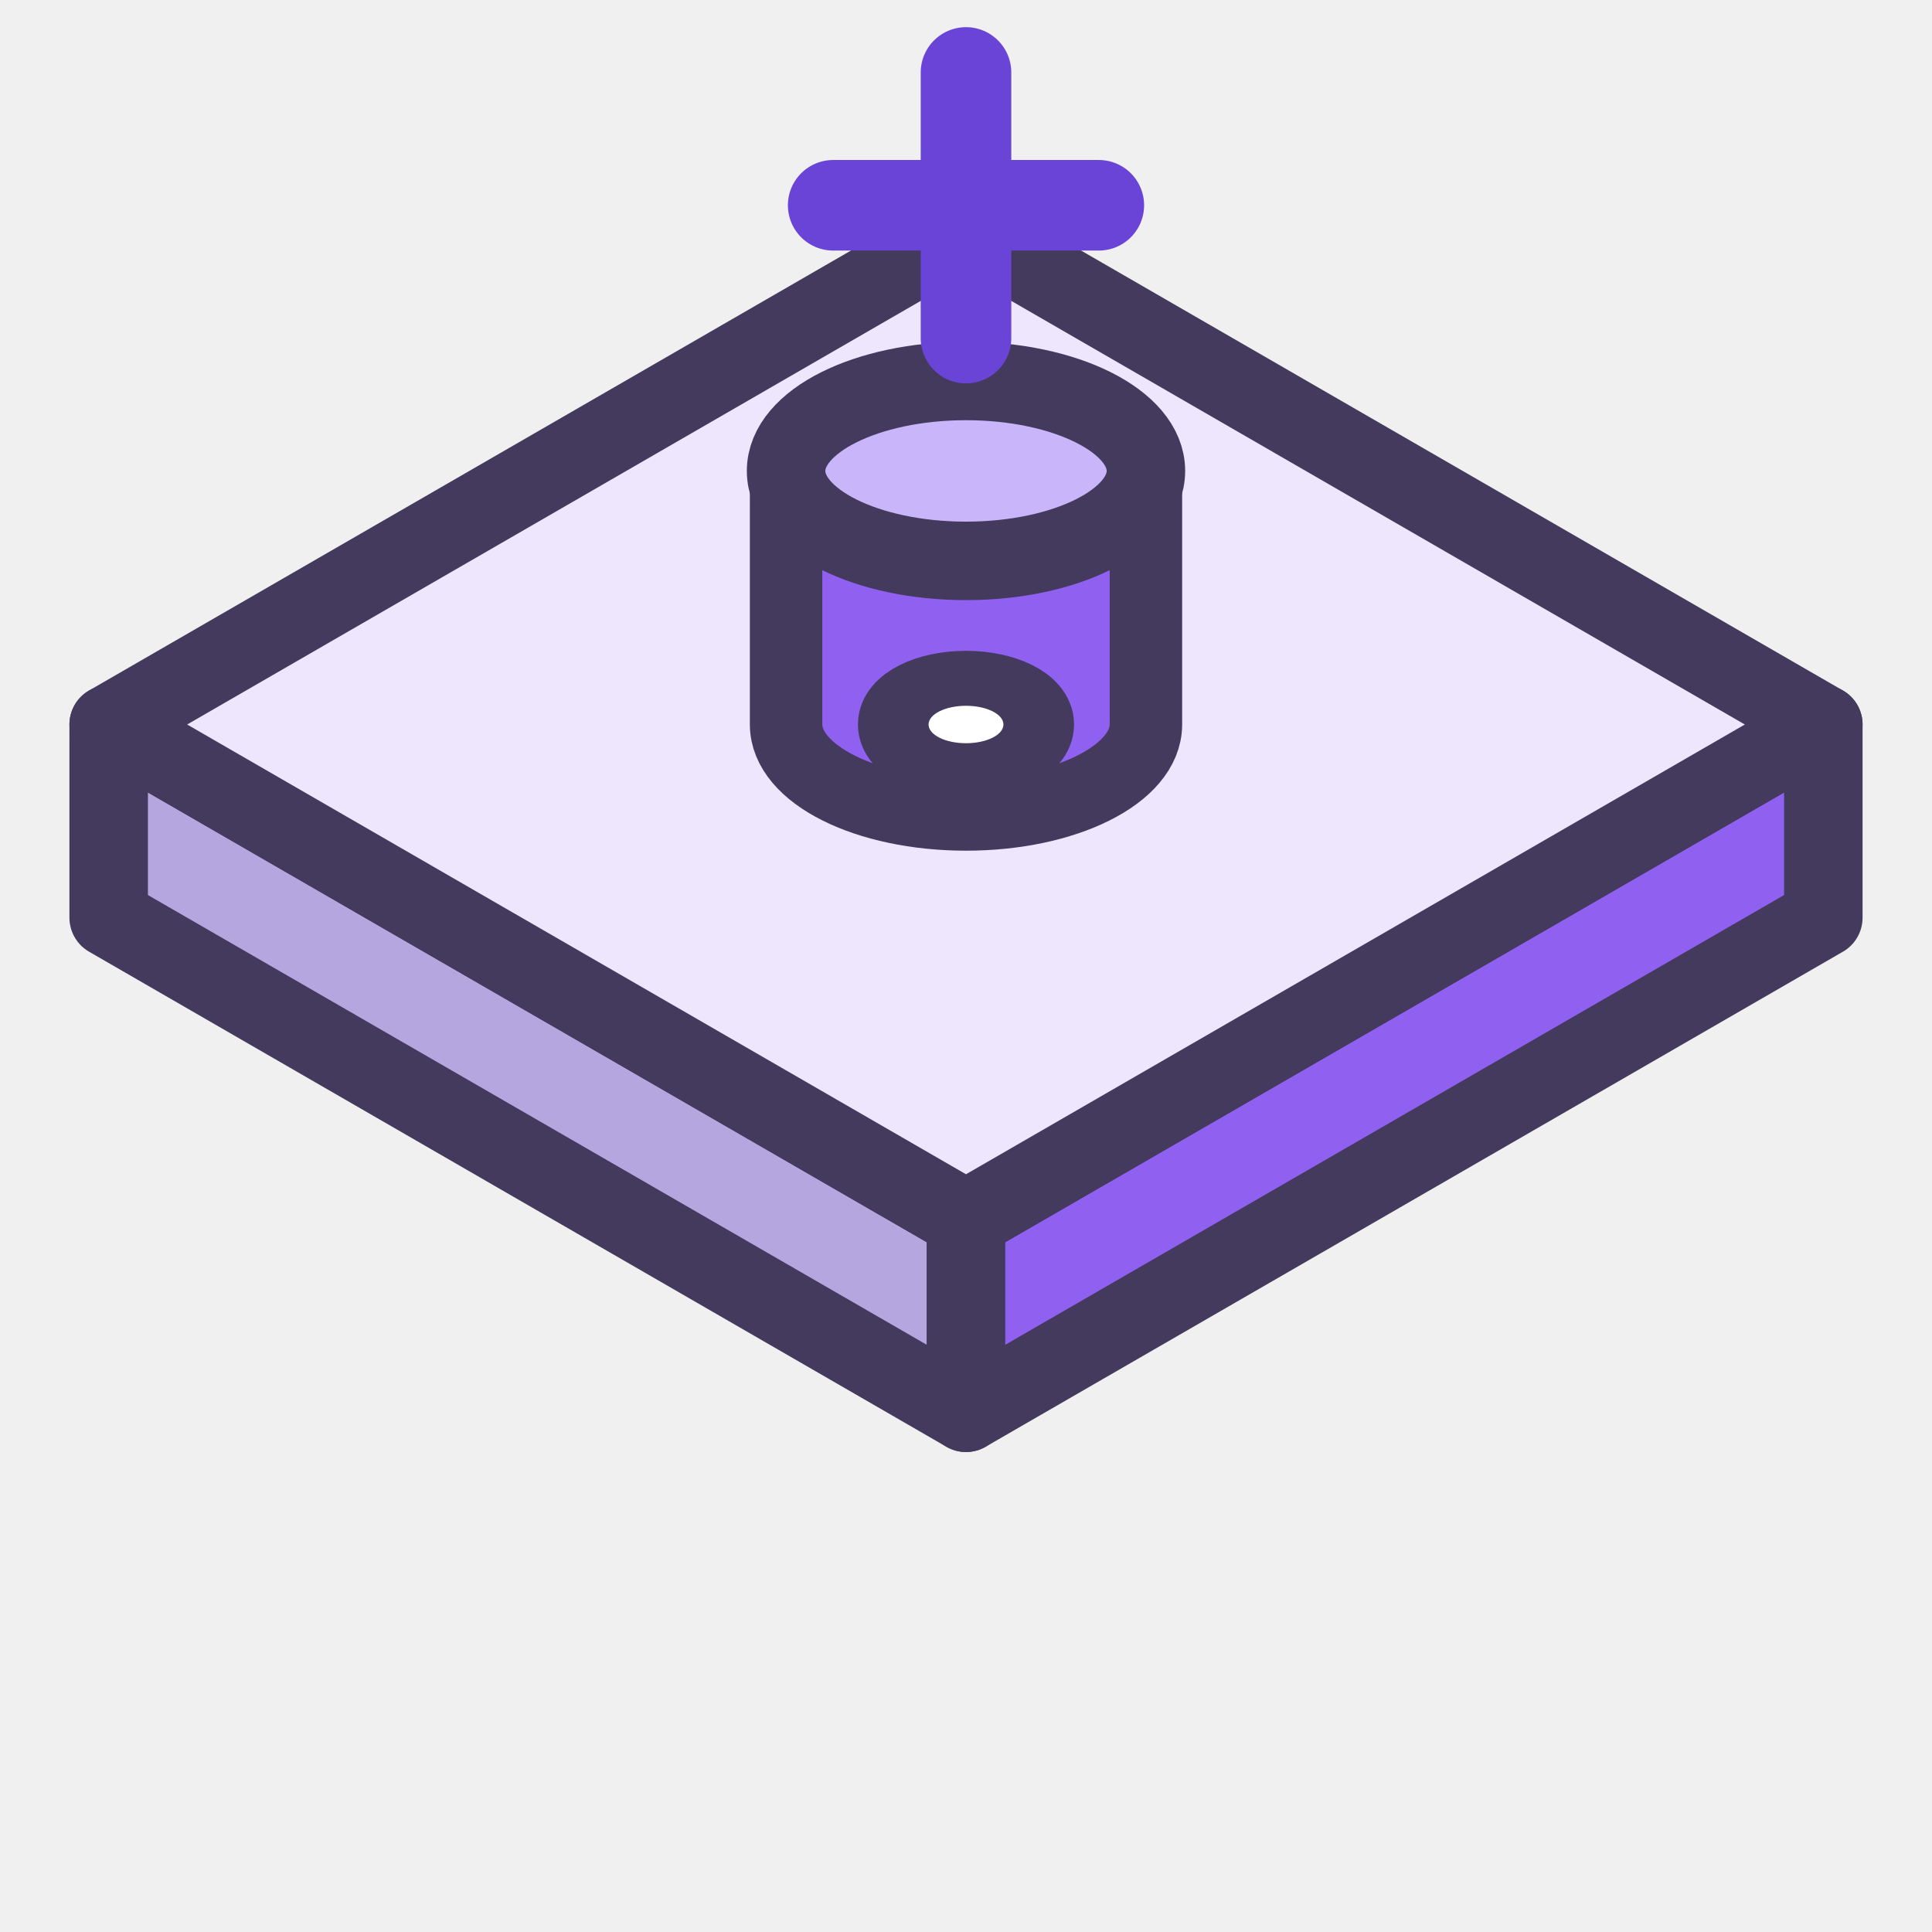
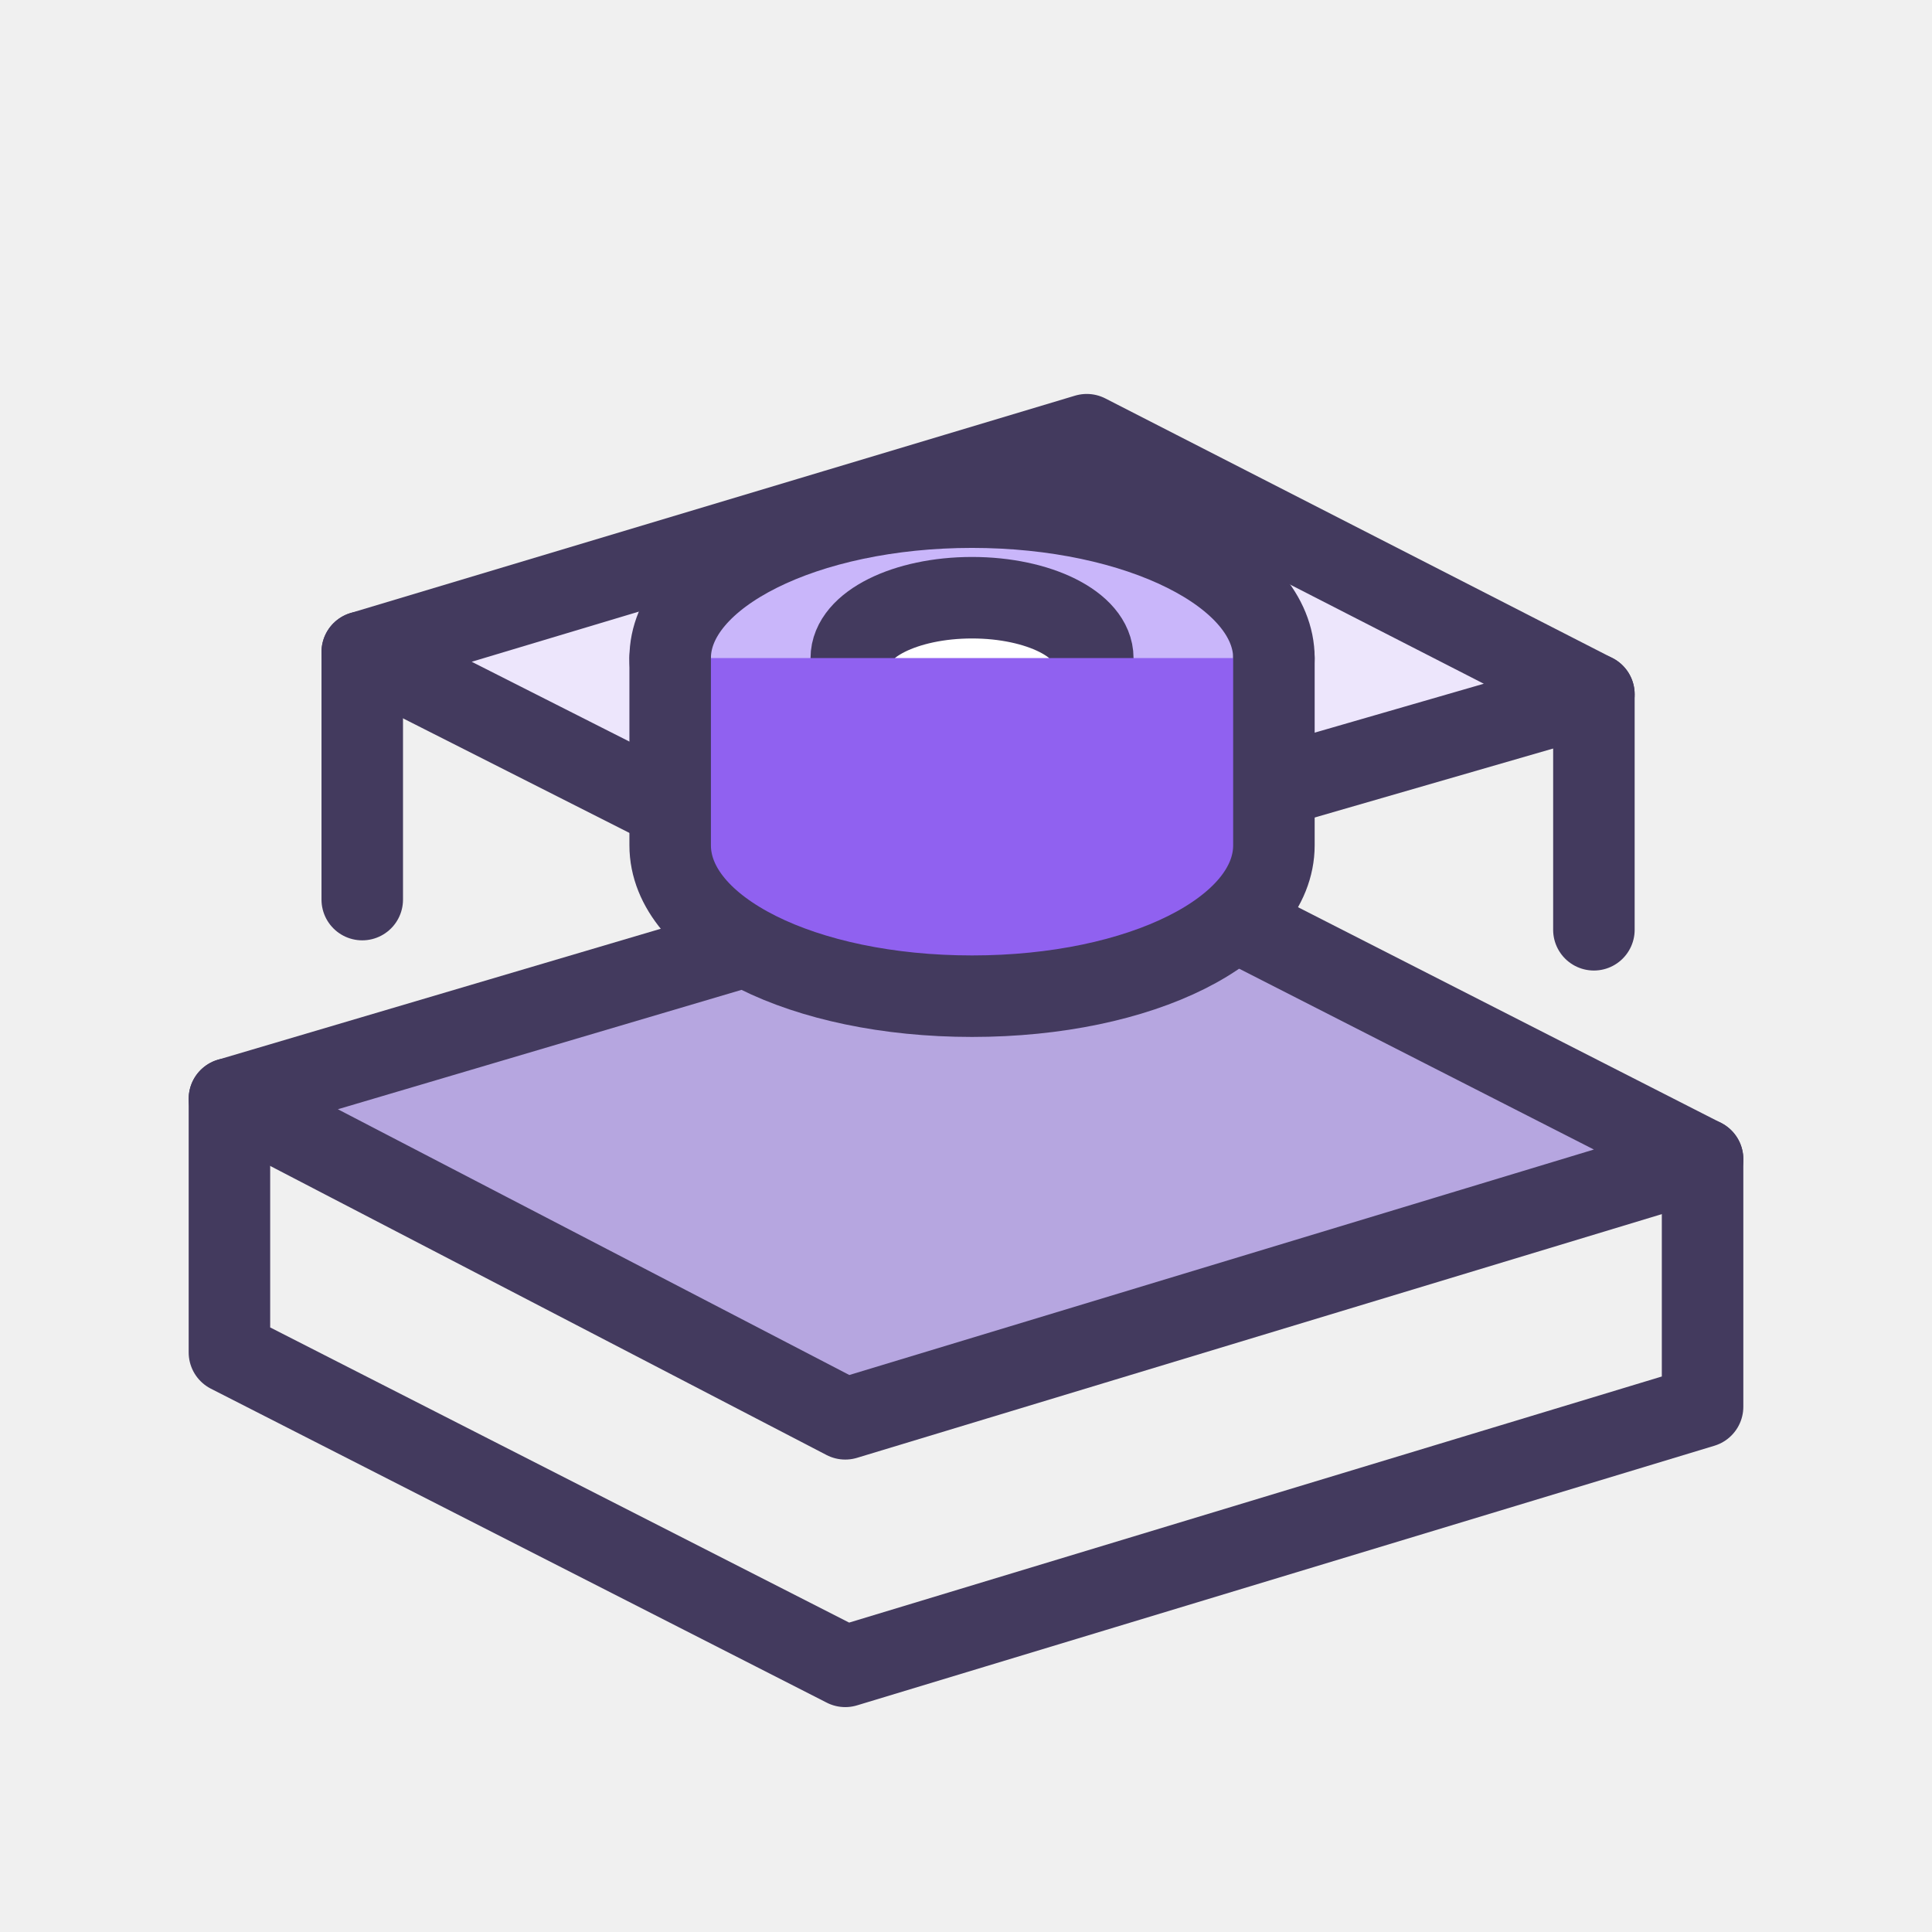
<svg xmlns="http://www.w3.org/2000/svg" width="32" height="32" viewBox="0 0 32 32">
-   <polygon points="16.00,20.20 1.80,12.00 1.80,15.20 16.00,23.40" fill="#B6A6E0" stroke="#433A5E" stroke-width="1.3" stroke-linejoin="round" />
-   <polygon points="30.20,12.00 16.00,20.20 16.00,23.40 30.20,15.20" fill="#9061F0" stroke="#433A5E" stroke-width="1.3" stroke-linejoin="round" />
-   <polygon points="16.00,3.80 30.20,12.00 16.00,20.20 1.80,12.00" fill="#EDE6FC" stroke="#433A5E" stroke-width="1.3" stroke-linejoin="round" />
-   <path d="M 13.02,12.00 L 13.02,7.80 A 2.98 1.49 0 0 0 18.98,7.80 L 18.98,12.00 A 2.98 1.49 0 0 1 13.02,12.00 Z" fill="#9061F0" stroke="#433A5E" stroke-width="1.20" stroke-linejoin="round" />
-   <ellipse cx="16.00" cy="7.80" rx="2.98" ry="1.49" fill="#C9B6FA" stroke="#433A5E" stroke-width="1.3" />
-   <ellipse cx="16.00" cy="12.00" rx="1.14" ry="0.57" fill="#EFEAFD" stroke="#433A5E" stroke-width="1.3" />
-   <ellipse cx="16.00" cy="12.00" rx="0.62" ry="0.31" fill="#FFFFFF" />
-   <g stroke="#6A44D6" stroke-width="1.5" stroke-linecap="round">
-     <line x1="13.8" y1="3.4" x2="18.2" y2="3.4" />
-     <line x1="16.0" y1="1.2" x2="16.0" y2="5.6" />
+   <style>
+   .icon { fill: none; stroke: #433A5E; stroke-width: 1.35; stroke-linecap: round; stroke-linejoin: round; }
+   .guide { fill: none; stroke: #B6A6E0; stroke-width: 1.05; stroke-linecap: round; stroke-linejoin: round; }
+   .surface { fill: #EDE6FC; }
+   .side-fill { fill: #B6A6E0; }
+   .feature-fill { fill: #9061F0; }
+   .cap-fill { fill: #C9B6FA; }
+   .hole-fill { fill: #FFFFFF; }
+   .feature-line { stroke: #9061F0; }
+   .accent-line { stroke: #7C57E5; }  </style>
+   <g class="icon">
+     <path class="side-fill" d="M3.8 18.2 18 14l10.2 5.2L14 23.5z" />
+     <path d="M3.8 18.2v4.2L14 27.6l14.2-4.3v-4.1" />
+     <path class="surface" d="M6 10.8 18 7.2l8.4 4.3L14.3 15z" />
+     <path d="M6 10.8v4.1M26.4 11.5v3.9" />
+     <ellipse class="cap-fill" cx="16.1" cy="10.9" rx="5" ry="2.5" />
+     <ellipse class="hole-fill" cx="16.1" cy="10.9" rx="2" ry="1" />
+     <path class="feature-fill" d="M11.1 10.9v3.1c0 1.4 2.2 2.5 5 2.5s5-1.1 5-2.5v-3.1" />
  </g>
</svg>
